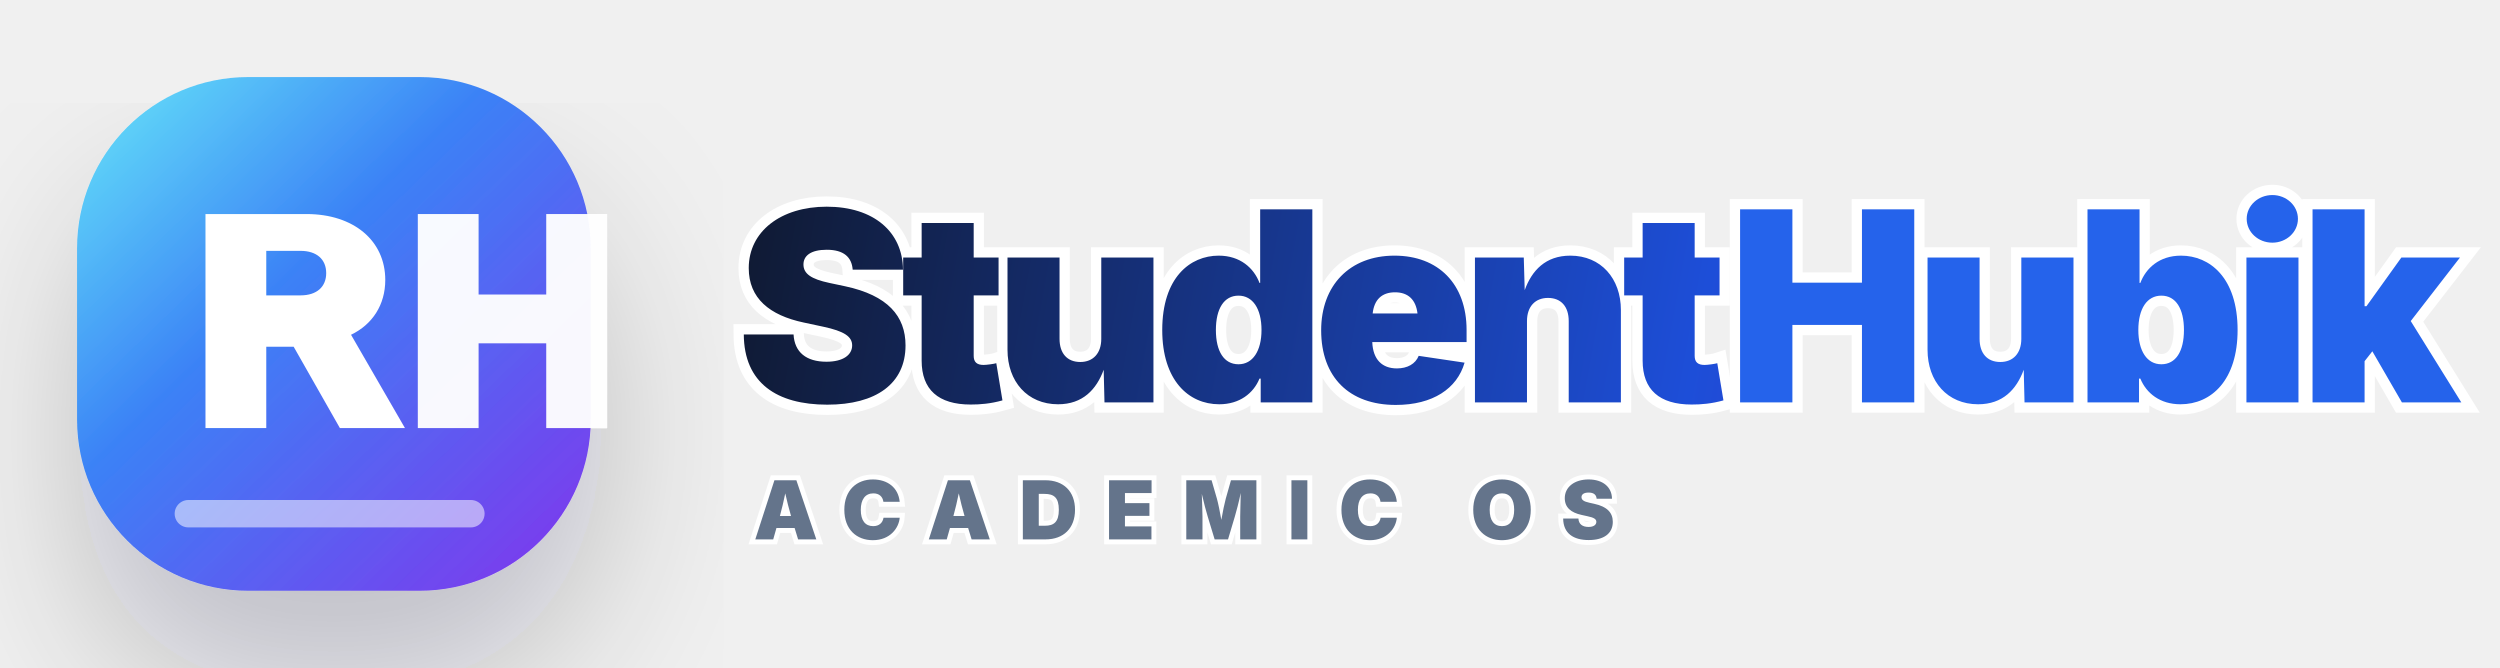
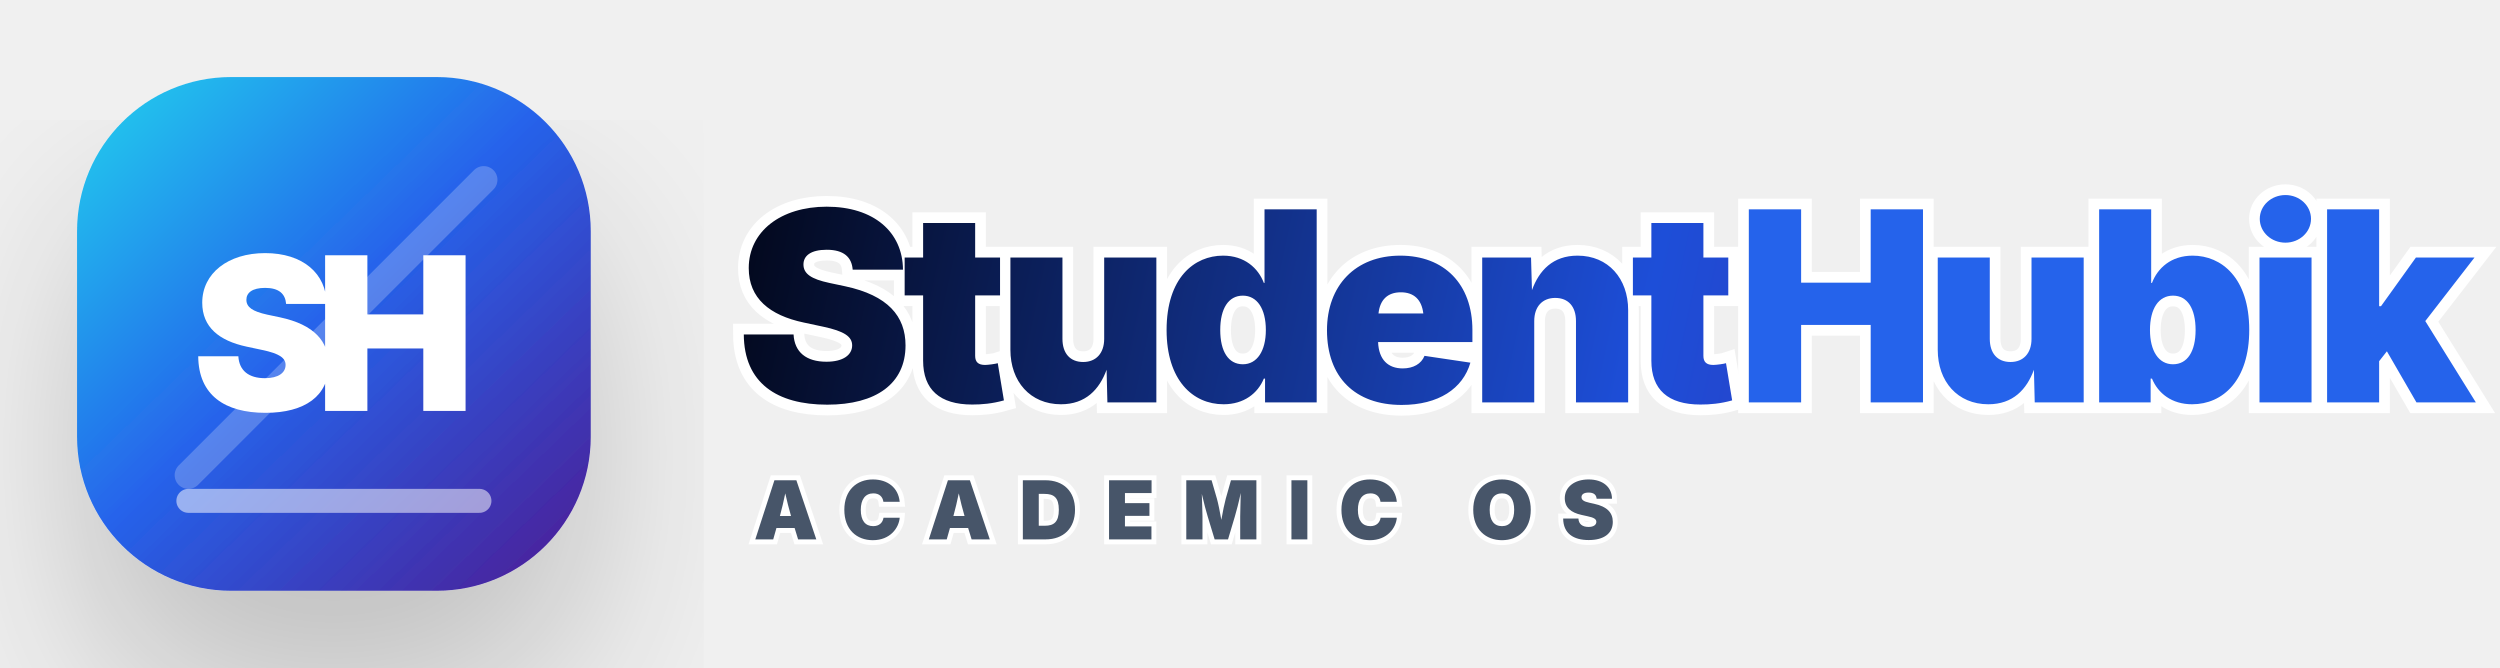
<svg xmlns="http://www.w3.org/2000/svg" width="292" height="78" viewBox="0 0 292 78" role="img" aria-labelledby="title desc">
  <defs>
-     <linearGradient id="orb" x1="10" y1="8" x2="66" y2="66" gradientUnits="userSpaceOnUse">
-       <stop offset="0" stop-color="#67E8F9" />
-       <stop offset="0.42" stop-color="#3B82F6" />
-       <stop offset="1" stop-color="#7C3AED" />
+     <linearGradient id="mark" x1="10" y1="8" x2="68" y2="68" gradientUnits="userSpaceOnUse">
+       <stop offset="0" stop-color="#22D3EE" />
+       <stop offset="0.48" stop-color="#2563EB" />
+       <stop offset="1" stop-color="#4C1D95" />
    </linearGradient>
-     <linearGradient id="word" x1="82" y1="20" x2="282" y2="56" gradientUnits="userSpaceOnUse">
-       <stop offset="0" stop-color="#0F172A" />
-       <stop offset="0.58" stop-color="#1D4ED8" />
-       <stop offset="1" stop-color="#5B21B6" />
+     <linearGradient id="word" x1="86" y1="16" x2="282" y2="58" gradientUnits="userSpaceOnUse">
+       <stop offset="0" stop-color="#020617" />
+       <stop offset="0.54" stop-color="#1D4ED8" />
+       <stop offset="1" stop-color="#4C1D95" />
    </linearGradient>
-     <filter id="premiumShadow" x="-18%" y="-22%" width="140%" height="150%">
-       <feDropShadow dx="0" dy="12" stdDeviation="10" flood-color="#0F172A" flood-opacity="0.20" />
+     <filter id="softShadow" x="-18%" y="-22%" width="140%" height="150%">
+       <feDropShadow dx="0" dy="14" stdDeviation="12" flood-color="#020617" flood-opacity="0.20" />
    </filter>
  </defs>
-   <g filter="url(#premiumShadow)">
-     <rect x="9" y="9" width="60" height="60" rx="20" fill="url(#orb)" />
-     <path d="M24 50V25h11.8c5.5 0 9.2 3.1 9.2 7.7 0 2.9-1.5 5.2-4 6.4L47.3 50h-7.6l-5.4-9.5h-3.2V50H24Zm7.1-15.5h4c1.9 0 3-1 3-2.6 0-1.6-1.1-2.6-3-2.6h-4v5.2Z" fill="#FFFFFF" />
-     <path d="M48.8 50V25h7.1v9.4h7.9V25h7.1v25h-7.1v-9.9h-7.9V50h-7.1Z" fill="#FFFFFF" opacity="0.96" />
-     <path d="M22 60h33" stroke="#FFFFFF" stroke-width="3.2" stroke-linecap="round" opacity="0.52" />
+   <g filter="url(#softShadow)">
+     <rect x="9" y="9" width="60" height="60" rx="18" fill="url(#mark)" />
+     <path d="M22 55.5L56.5 21" stroke="#FFFFFF" stroke-width="3.2" stroke-linecap="round" opacity="0.22" />
+     <text x="39" y="48" text-anchor="middle" font-family="Inter, Arial, sans-serif" font-size="25" font-weight="950" letter-spacing="-2.3" fill="#FFFFFF">SH</text>
+     <path d="M22 58.5h34" stroke="#FFFFFF" stroke-width="2.8" stroke-linecap="round" opacity="0.52" />
  </g>
-   <text x="86" y="47" font-family="Inter, Arial, sans-serif" font-size="31" font-weight="900" letter-spacing="-1.45" fill="url(#word)" stroke="#FFFFFF" stroke-width="2.4" paint-order="stroke fill">Student<tspan fill="#2563EB">Hubik</tspan>
+   <text x="86" y="47" font-family="Inter, Manrope, Arial, sans-serif" font-size="31" font-weight="900" letter-spacing="-1.28" fill="url(#word)" stroke="#FFFFFF" stroke-width="2.5" paint-order="stroke fill">Student<tspan fill="#2563EB">Hubik</tspan>
  </text>
-   <text x="88" y="63" font-family="Inter, Arial, sans-serif" font-size="9.5" font-weight="850" letter-spacing="3.2" fill="#64748B" stroke="#FFFFFF" stroke-width="1.15" paint-order="stroke fill">ACADEMIC OS</text>
+   <text x="88" y="63" font-family="Inter, Manrope, Arial, sans-serif" font-size="9.5" font-weight="850" letter-spacing="3.2" fill="#475569" stroke="#FFFFFF" stroke-width="1.15" paint-order="stroke fill">ACADEMIC OS</text>
</svg>
